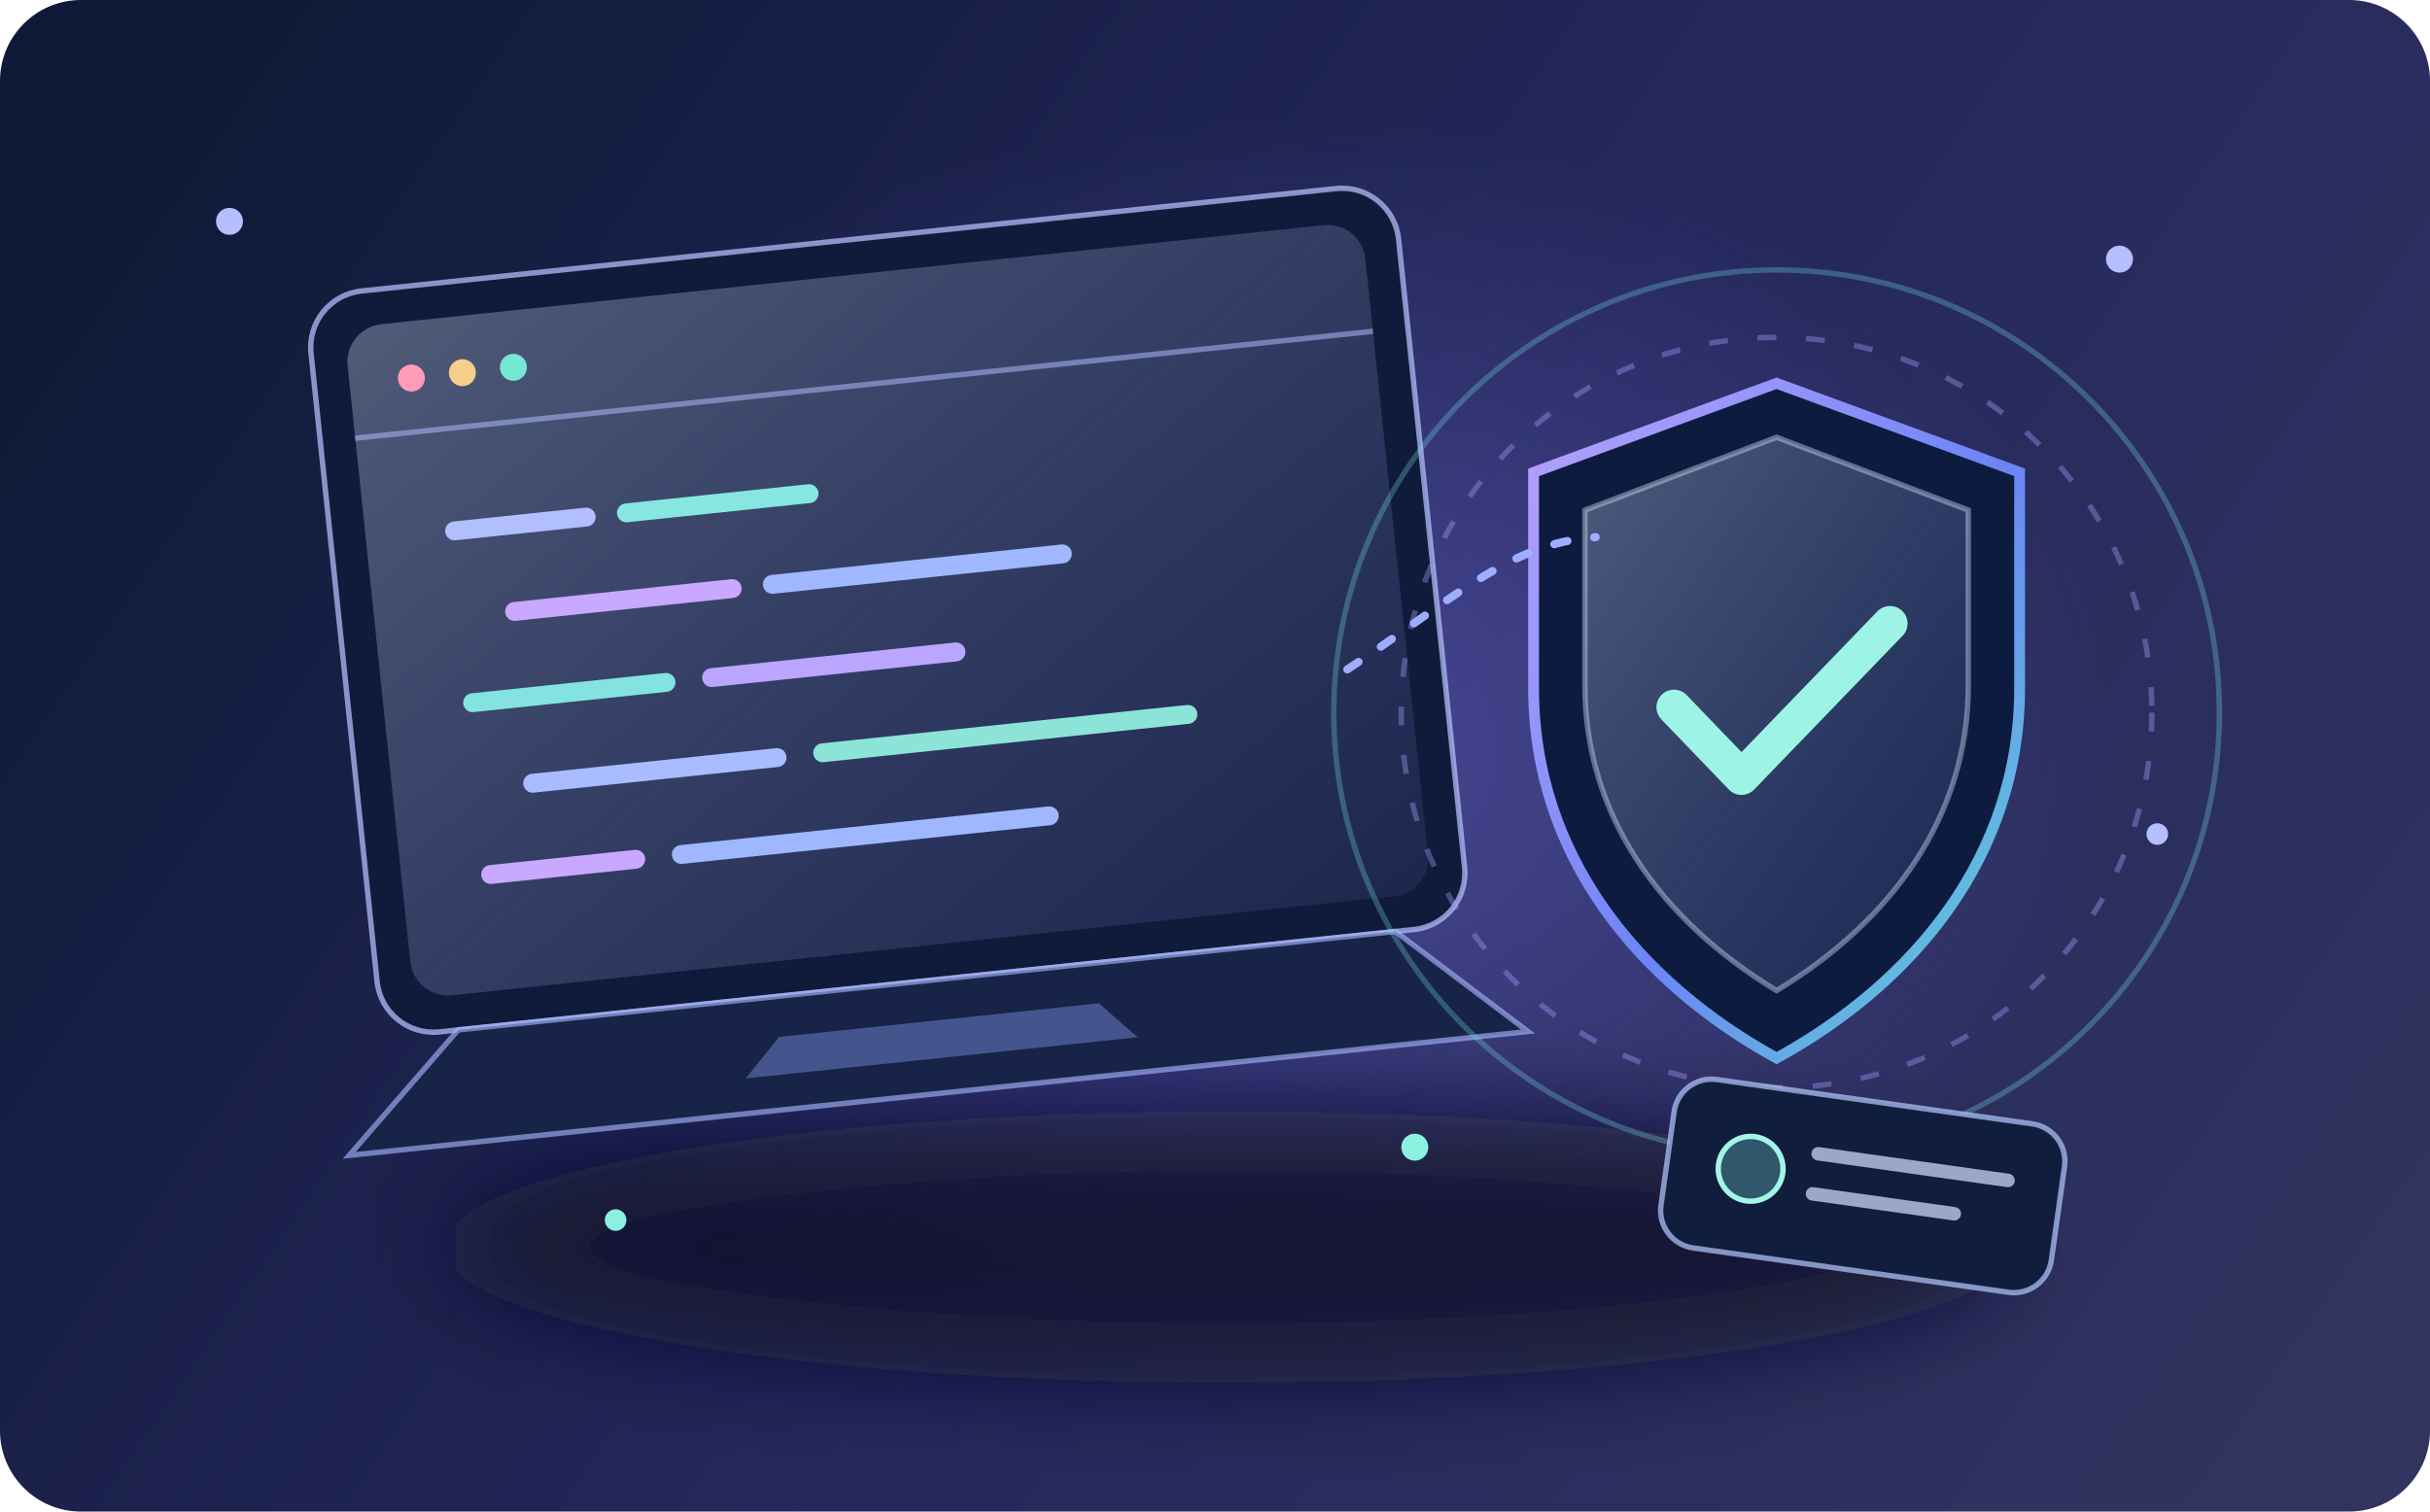
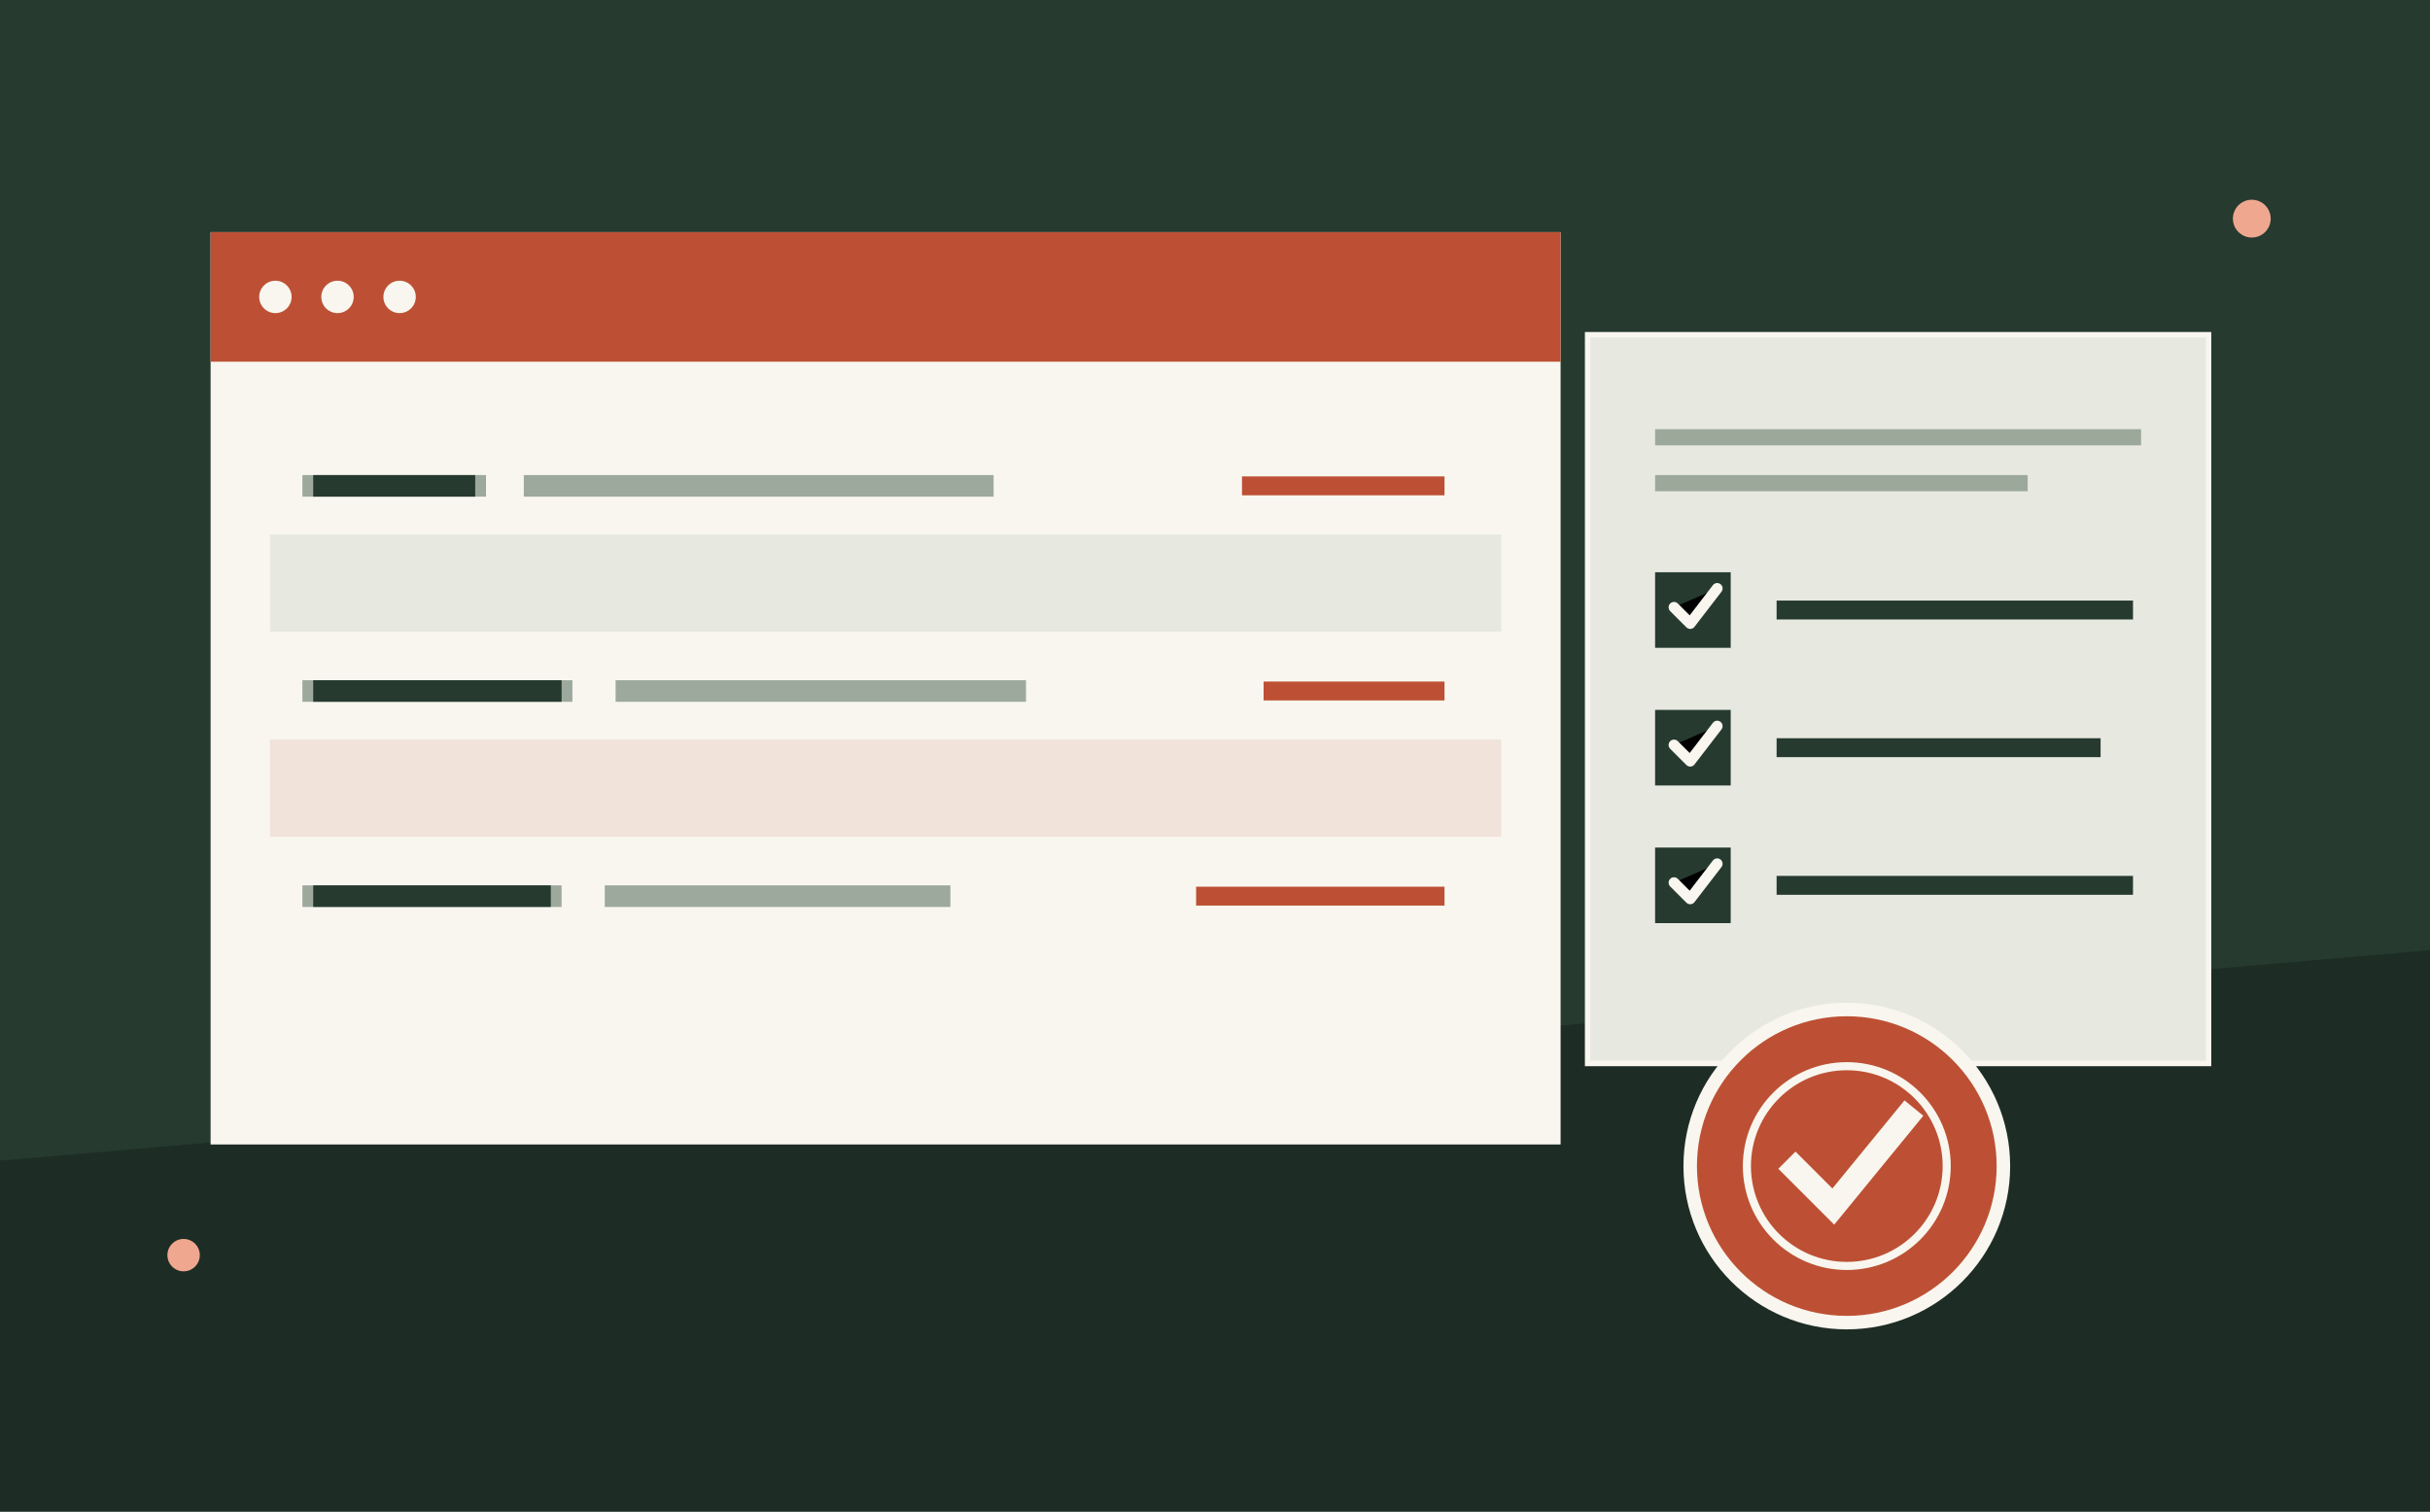
- <svg xmlns="http://www.w3.org/2000/svg" viewBox="0 0 900 560" fill="none">
-   <defs>
-     <linearGradient id="bg" x1="72" y1="30" x2="835" y2="550" gradientUnits="userSpaceOnUse">
-       <stop stop-color="#101A38" />
-       <stop offset=".54" stop-color="#25285D" />
-       <stop offset="1" stop-color="#30345E" />
-     </linearGradient>
-     <radialGradient id="glow" cx="0" cy="0" r="1" gradientTransform="matrix(315 0 0 235 470 278)" gradientUnits="userSpaceOnUse">
-       <stop stop-color="#8A82FF" stop-opacity=".36" />
-       <stop offset="1" stop-color="#8A82FF" stop-opacity="0" />
-     </radialGradient>
-     <linearGradient id="glass" x1="0" y1="0" x2="1" y2="1">
-       <stop stop-color="#D9E6FF" stop-opacity=".32" />
-       <stop offset="1" stop-color="#8B92F0" stop-opacity=".11" />
-     </linearGradient>
-     <linearGradient id="shield" x1="0" y1="0" x2="1" y2="1">
-       <stop stop-color="#B7A2FF" />
-       <stop offset=".55" stop-color="#6B84F6" />
-       <stop offset="1" stop-color="#5BDCD1" />
-     </linearGradient>
-     <filter id="shadow" x="-50%" y="-50%" width="200%" height="200%">
-       <feGaussianBlur stdDeviation="18" />
-     </filter>
-     <filter id="glowFilter" x="-100%" y="-100%" width="300%" height="300%">
-       <feGaussianBlur stdDeviation="8" />
-     </filter>
-   </defs>
-   <rect width="900" height="560" rx="30" fill="url(#bg)" />
-   <rect width="900" height="560" rx="30" fill="url(#glow)" />
-   <ellipse cx="455" cy="462" rx="290" ry="50" fill="#090D27" fill-opacity=".75" filter="url(#shadow)" />
-   <g transform="translate(113 110) rotate(-6)">
-     <rect width="405" height="276" rx="21" fill="#101A3A" stroke="#B7C2FF" stroke-opacity=".72" stroke-width="2" />
-     <rect x="13" y="13" width="379" height="250" rx="14" fill="url(#glass)" />
-     <path d="M13 54H392" stroke="#AFC0FF" stroke-opacity=".52" stroke-width="2" />
-     <circle cx="36" cy="34" r="5" fill="#FF9CB9" />
-     <circle cx="55" cy="34" r="5" fill="#F7CF8A" />
-     <circle cx="74" cy="34" r="5" fill="#75E7D5" />
-     <g stroke-linecap="round" stroke-width="7">
-       <path d="M46 92H95" stroke="#B1BFFF" />
-       <path d="M110 92H178" stroke="#86E7E0" />
-       <path d="M65 124H146" stroke="#C9A8FF" />
-       <path d="M161 124H269" stroke="#9FB8FF" />
-       <path d="M46 156H118" stroke="#83E3E0" />
-       <path d="M135 156H226" stroke="#BBA6FF" />
-       <path d="M65 188H156" stroke="#A9BCFF" />
-       <path d="M173 188H309" stroke="#8CE4D8" />
-       <path d="M46 220H100" stroke="#C9A8FF" />
-       <path d="M117 220H254" stroke="#9FB7FF" />
+ <svg xmlns="http://www.w3.org/2000/svg" viewBox="0 0 900 560" role="img" aria-label="AI 협업 코드 검증과 테스트를 표현한 편집 디자인 일러스트">
+   <rect width="900" height="560" fill="#263a30" />
+   <path d="M0 430 900 352V560H0Z" fill="#1d2d25" />
+   <g transform="translate(78 86)">
+     <rect width="500" height="338" fill="#f8f6ee" />
+     <rect x="0" y="0" width="500" height="48" fill="#bd5034" />
+     <g fill="#f8f6ee">
+       <circle cx="24" cy="24" r="6" />
+       <circle cx="47" cy="24" r="6" />
+       <circle cx="70" cy="24" r="6" />
    </g>
-     <path d="M28 276H377L422 318H-17L28 276Z" fill="#172347" stroke="#A8B8FF" stroke-opacity=".62" stroke-width="2" />
-     <path d="M146 291H265L278 305H132L146 291Z" fill="#6E83CF" fill-opacity=".52" />
+     <path d="M38 94H98M120 94H286M38 132H76M100 132H330M38 170H130M154 170H298M38 208H85M109 208H354M38 246H126M150 246H270" stroke="#9da99c" stroke-width="8" stroke-linecap="square" />
+     <path d="M38 94H98M38 170H130M38 246H126" stroke="#263a30" stroke-width="8" />
+     <rect x="22" y="112" width="456" height="36" fill="#e7e9e0" />
+     <rect x="22" y="188" width="456" height="36" fill="#f1e2da" />
+     <path d="M382 94H457M390 170H457M365 246H457" stroke="#bd5034" stroke-width="7" />
  </g>
-   <g transform="translate(554 142)">
-     <path d="M104 0L194 33V113C194 175 155 222 104 250C53 222 14 175 14 113V33L104 0Z" fill="#0C1B3E" stroke="url(#shield)" stroke-width="4" />
-     <path d="M104 20L175 47V112C175 160 147 199 104 225C61 199 33 160 33 112V47L104 20Z" fill="url(#glass)" stroke="#D7DFFF" stroke-opacity=".42" stroke-width="2" />
-     <path d="M66 120L91 146L146 89" stroke="#9DF4E5" stroke-width="13" stroke-linecap="round" stroke-linejoin="round" />
-     <circle cx="104" cy="122" r="139" stroke="#A99DFF" stroke-opacity=".38" stroke-width="2" stroke-dasharray="7 11" />
-     <circle cx="104" cy="122" r="164" stroke="#75DCE0" stroke-opacity=".3" stroke-width="2" />
+   <g transform="translate(588 124)">
+     <rect width="230" height="270" fill="#e7e9e0" stroke="#f8f6ee" stroke-width="2" />
+     <path d="M25 38H205M25 55H163" stroke="#9ca99a" stroke-width="6" />
+     <g fill="#263a30">
+       <rect x="25" y="88" width="28" height="28" />
+       <rect x="25" y="139" width="28" height="28" />
+       <rect x="25" y="190" width="28" height="28" />
+     </g>
+     <g stroke="#f8f6ee" stroke-width="4" stroke-linecap="round" stroke-linejoin="round">
+       <path d="m32 101 6 6 10-13M32 152l6 6 10-13M32 203l6 6 10-13" />
+     </g>
+     <path d="M70 102H202M70 153H190M70 204H202" stroke="#263a30" stroke-width="7" />
  </g>
-   <g transform="translate(622 398) rotate(8)">
-     <rect width="146" height="63" rx="14" fill="#101D3D" stroke="#B5C9FF" stroke-opacity=".7" stroke-width="2" />
-     <circle cx="31" cy="31" r="12" fill="#78E5DA" fill-opacity=".3" stroke="#A2F5E8" stroke-width="2" />
-     <path d="M55 22H126M55 37H108" stroke="#D2DDFF" stroke-opacity=".72" stroke-width="5" stroke-linecap="round" />
+   <g transform="translate(610 360)">
+     <circle cx="74" cy="72" r="58" fill="#bd5034" stroke="#f8f6ee" stroke-width="5" />
+     <circle cx="74" cy="72" r="37" fill="none" stroke="#f8f6ee" stroke-width="3" />
+     <path d="m55 73 14 14 27-33" fill="none" stroke="#f8f6ee" stroke-width="9" stroke-linecap="square" stroke-linejoin="miter" />
  </g>
-   <path d="M499 248C537 223 559 201 591 199" stroke="#9FADFF" stroke-width="3" stroke-dasharray="5 10" stroke-linecap="round" />
-   <g fill="#B5BFFF">
-     <circle cx="85" cy="82" r="5" />
-     <circle cx="785" cy="96" r="5" />
-     <circle cx="799" cy="309" r="4" />
-   </g>
-   <g fill="#8BF0DF">
-     <circle cx="524" cy="425" r="5" />
-     <circle cx="228" cy="452" r="4" />
+   <g fill="#efa88f">
+     <circle cx="834" cy="81" r="7" />
+     <circle cx="68" cy="465" r="6" />
  </g>
</svg>
